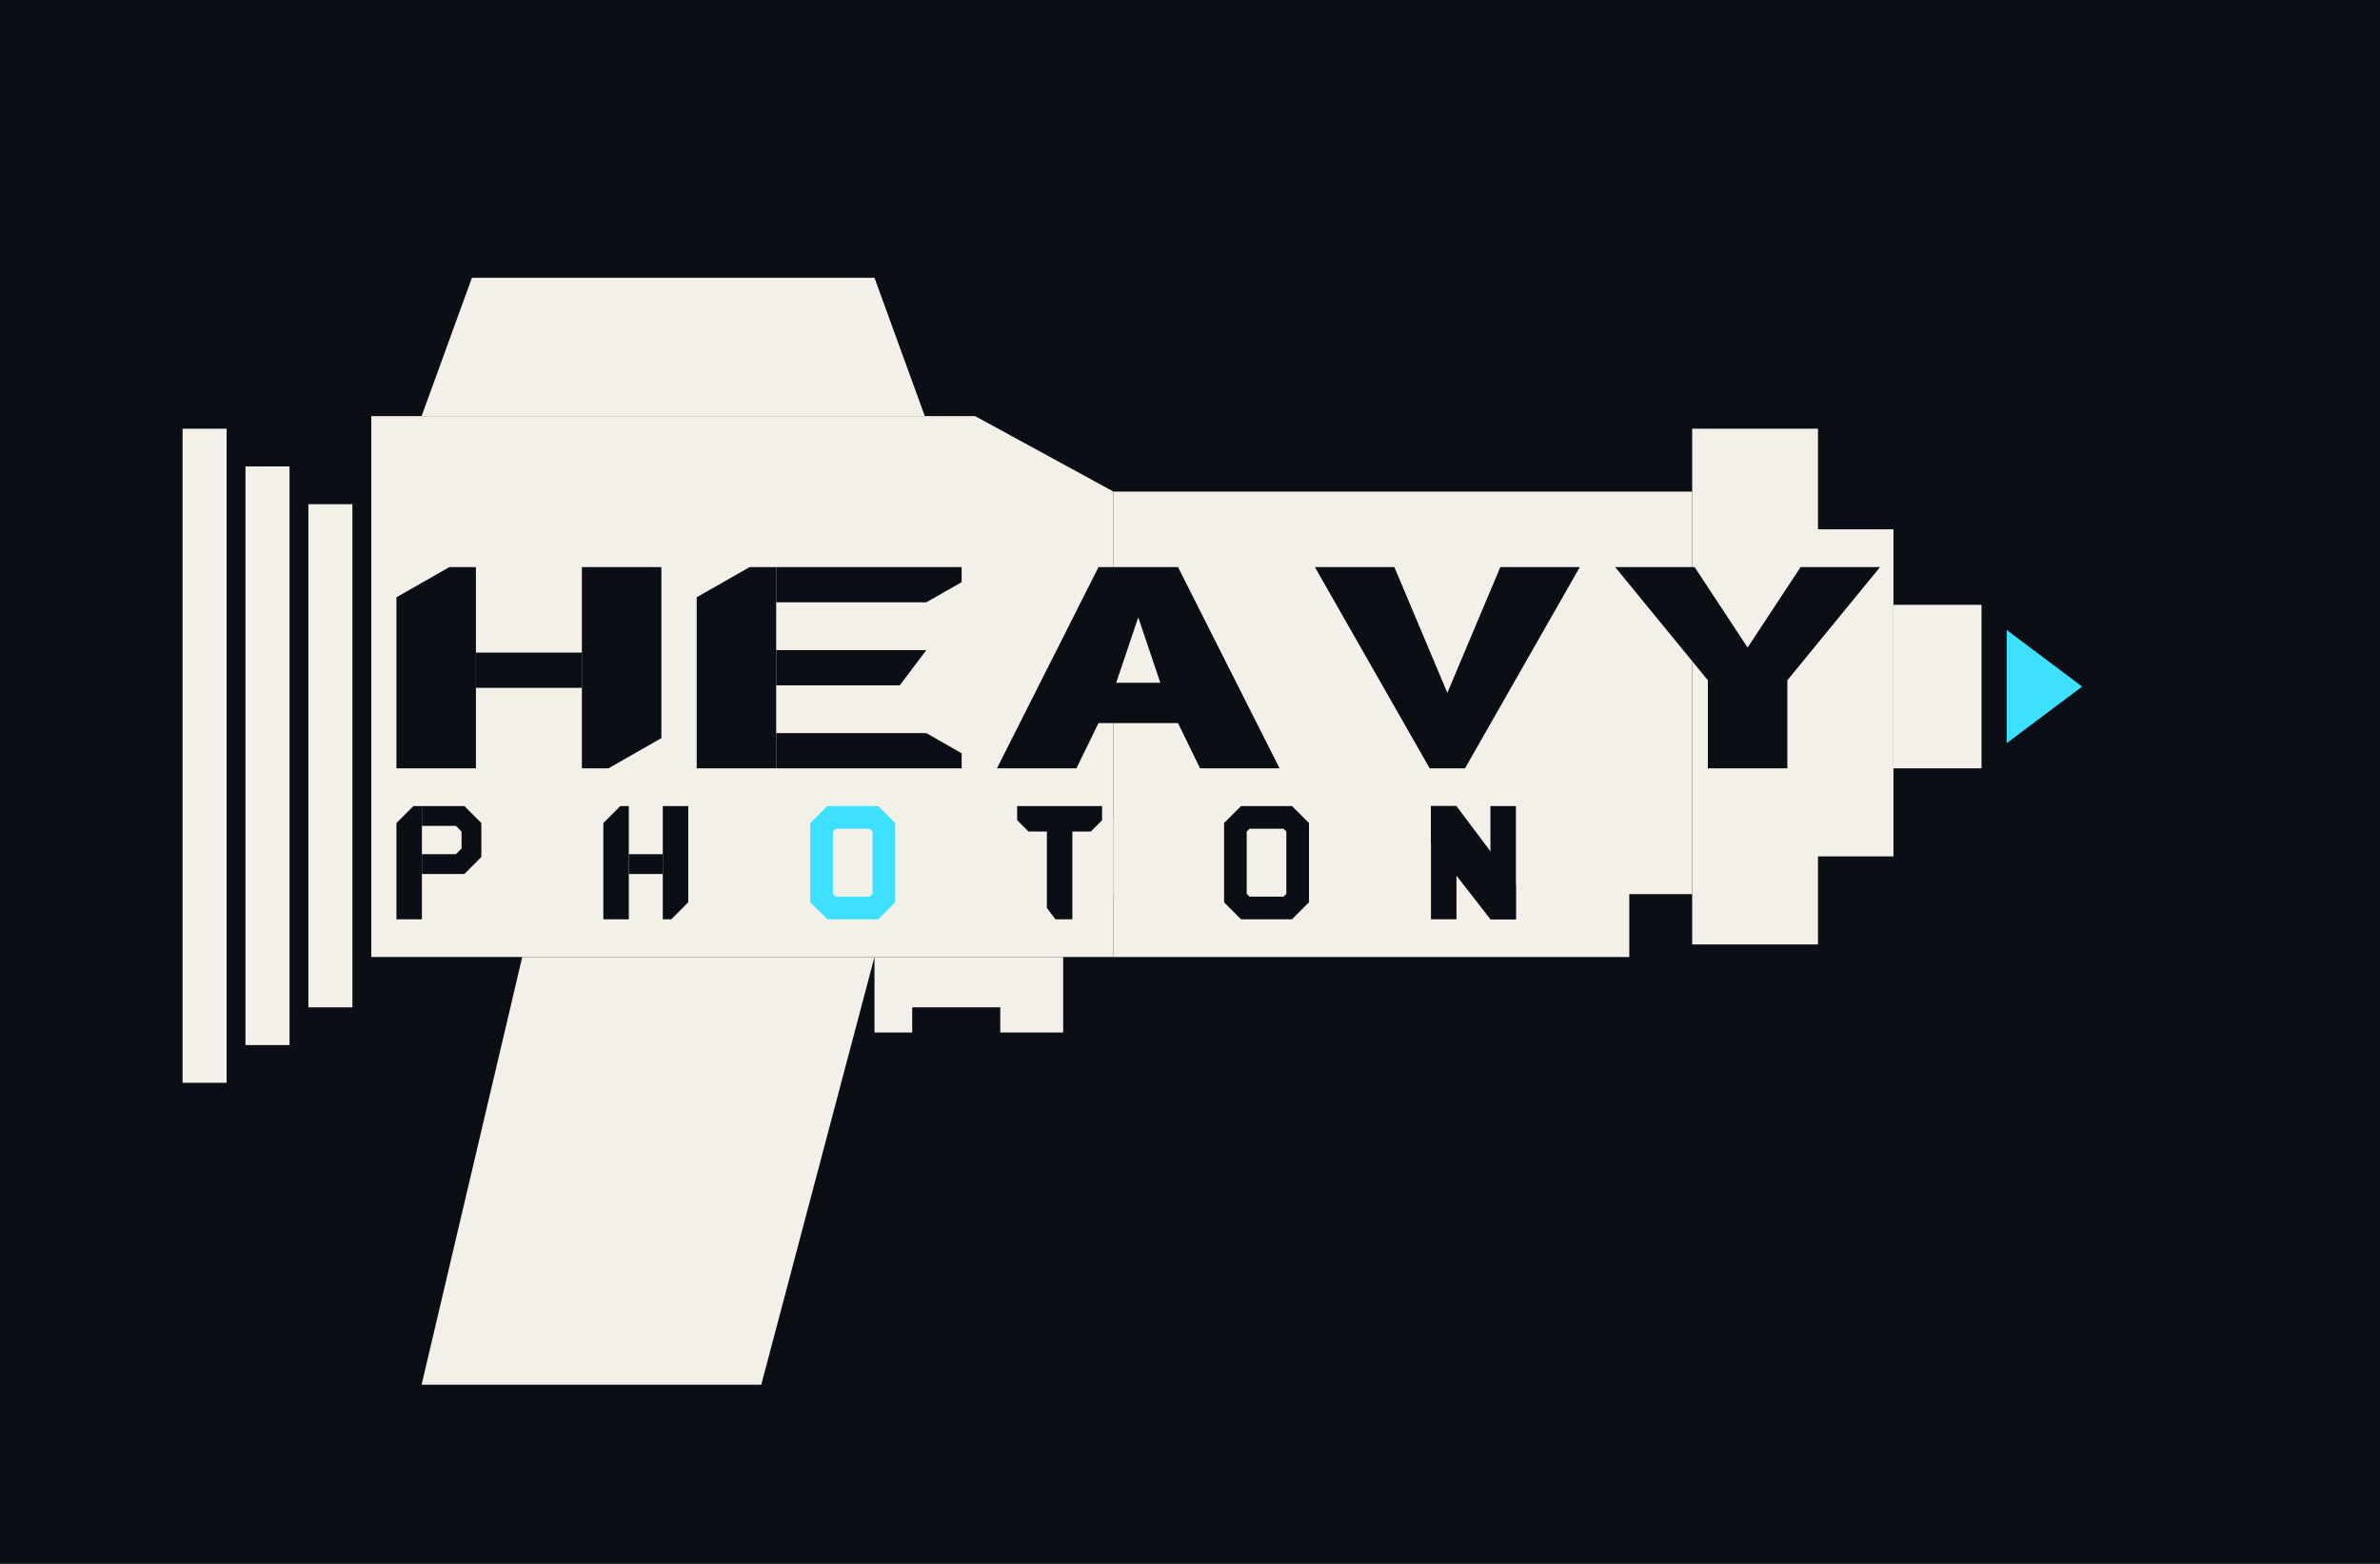
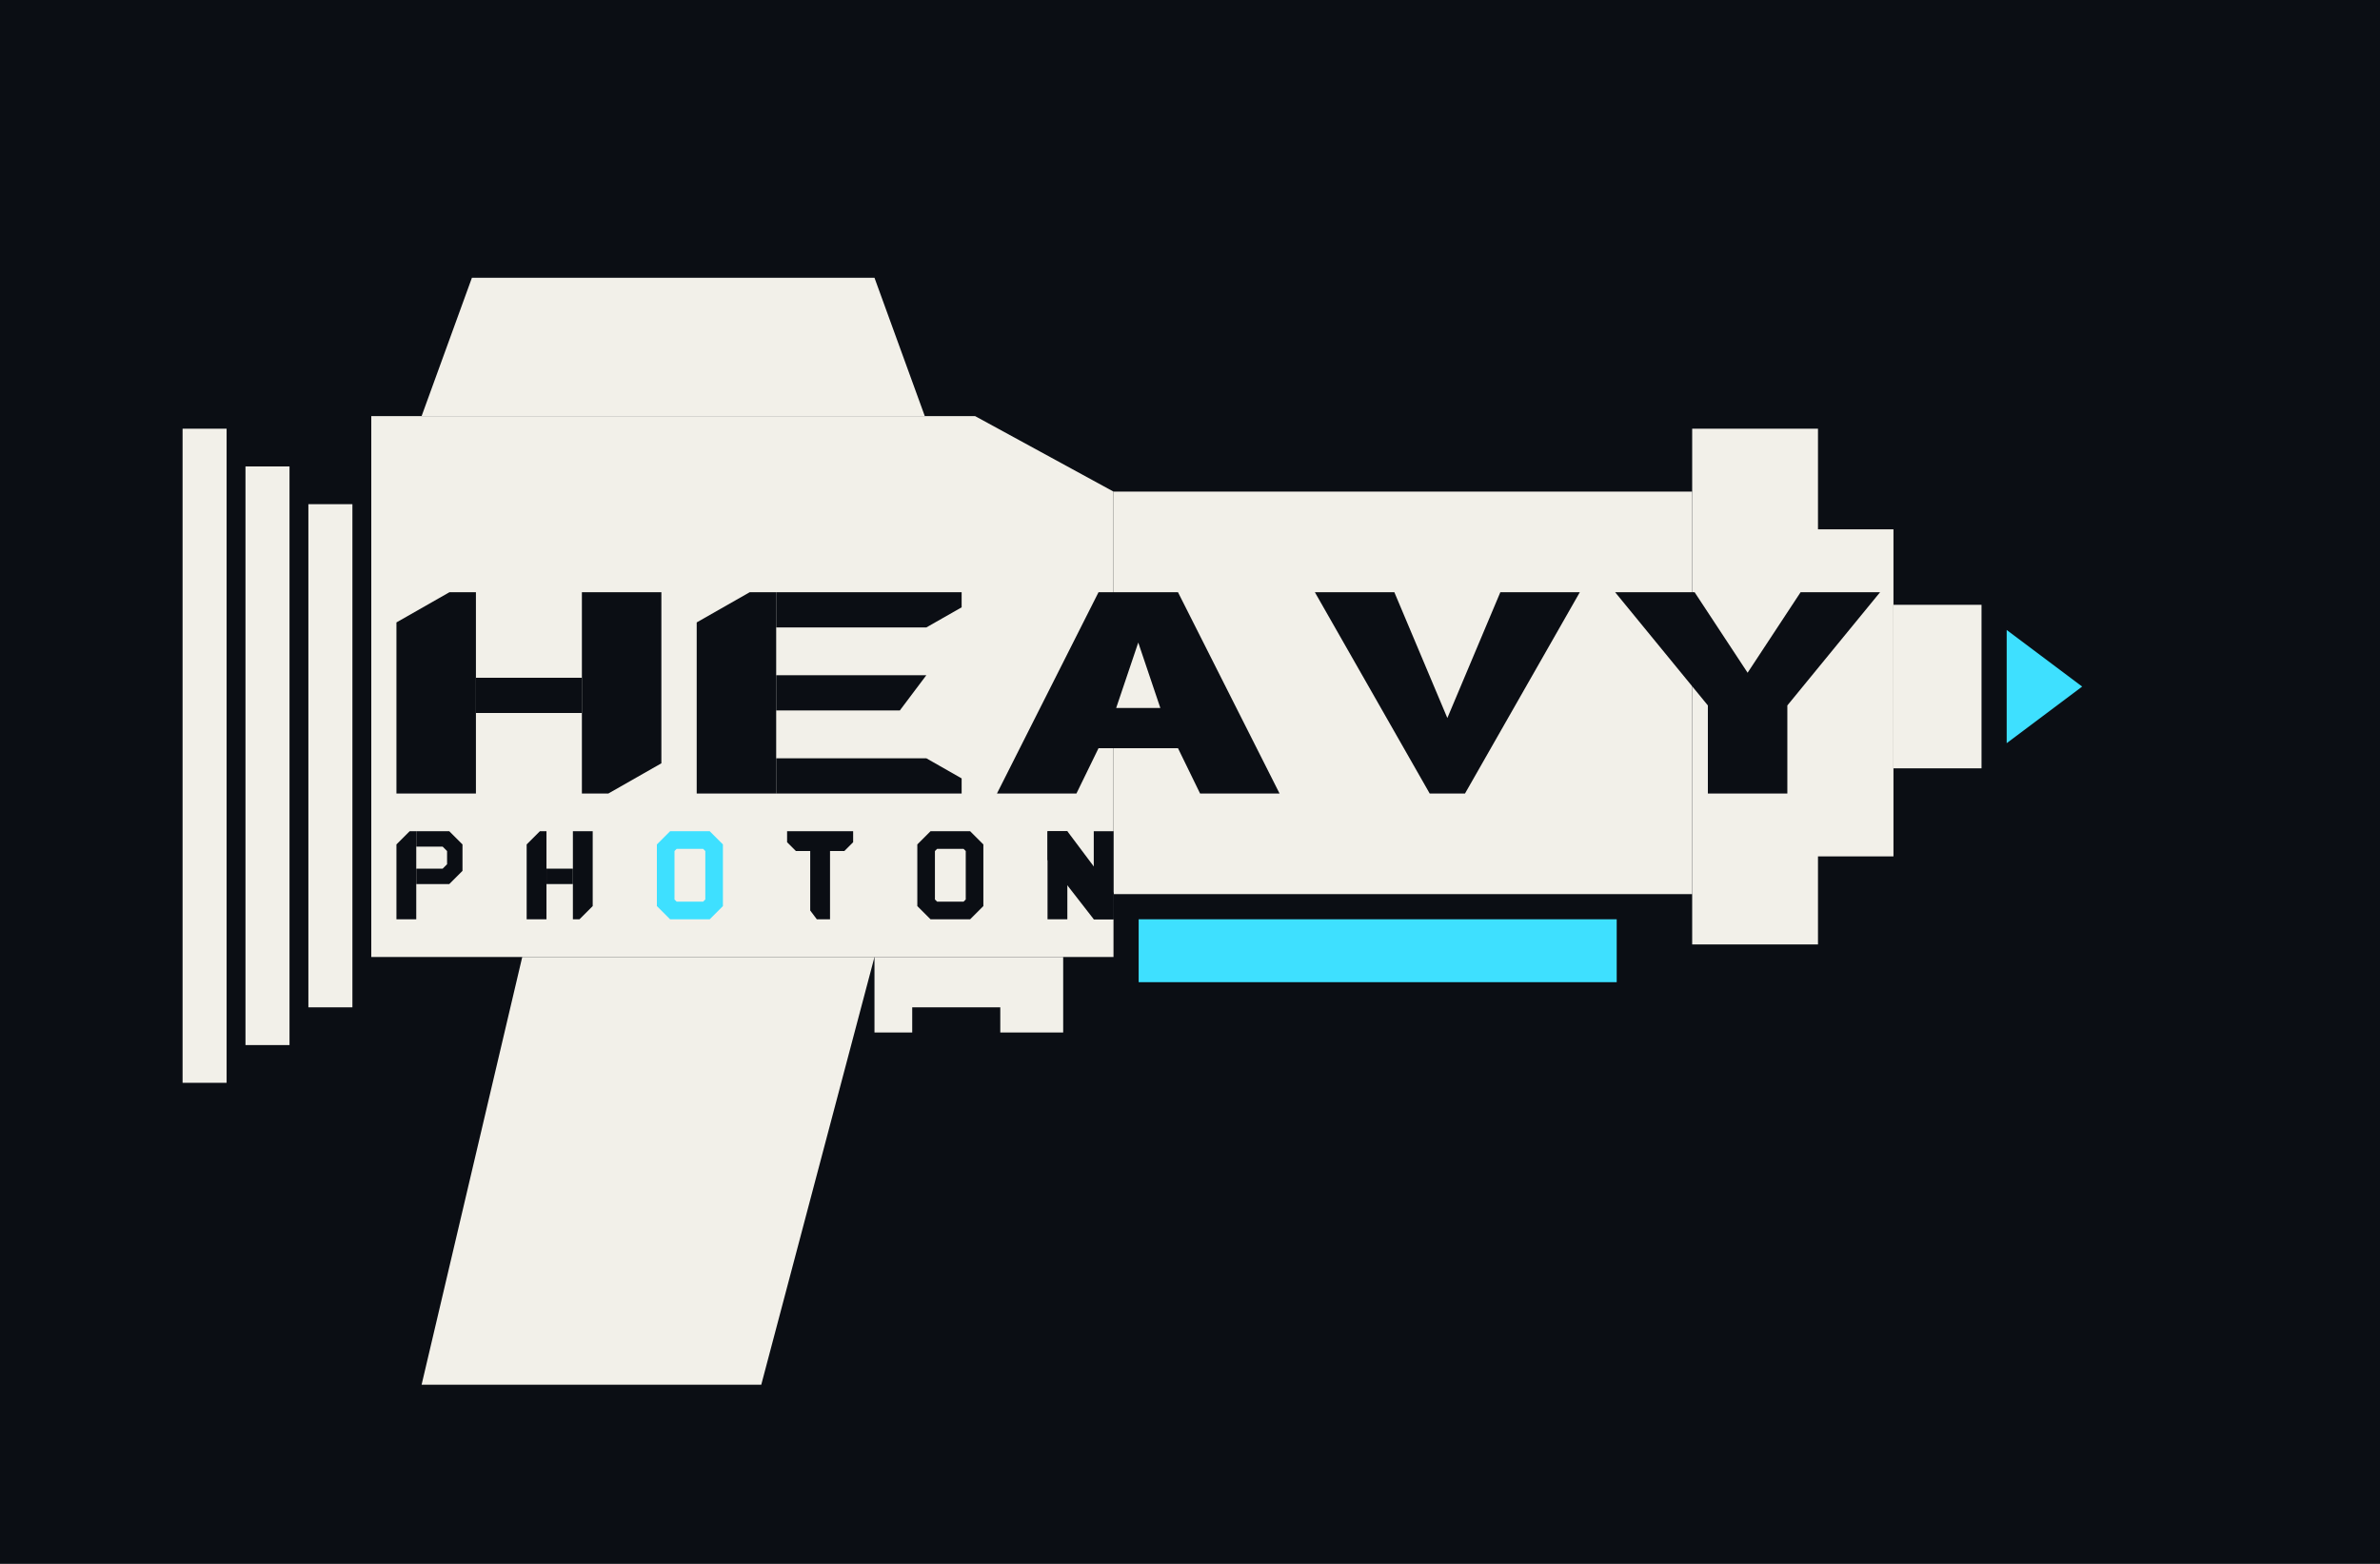
<svg xmlns="http://www.w3.org/2000/svg" viewBox="0 0 700 460" width="700" height="460">
  <rect width="700" height="460" fill="#0B0E14" />
  <g transform="translate(50 4) scale(1.85)">
    <g fill="#F2F0E9">
      <rect x="2" y="66" width="7" height="104" />
      <rect x="12" y="72" width="7" height="92" />
      <rect x="22" y="78" width="7" height="80" />
-       <path d="M150,128 L232,128 L232,150 L150,150 Z" />
      <path d="M32,64 L128,64 L150,76 L150,150 L32,150 Z" />
      <path d="M56,150 L112,150 L94,218 L40,218 Z" />
      <rect x="112" y="150" width="30" height="12" />
      <path d="M48,42 L112,42 L120,64 L40,64 Z" />
      <path d="M150,76 L242,76 L242,140 L150,140 Z" />
      <path d="M242,66 L262,66 L262,82 L274,82 L274,134 L262,134 L262,148 L242,148 Z" />
      <rect x="274" y="94" width="14" height="26" />
    </g>
-     <g fill="#3EE0FF" />
+     <g fill="#3EE0FF">
+       <rect x="154" y="144" width="76" height="10" />
+     </g>
    <rect x="118" y="158" width="14" height="8" fill="#0B0E14" />
-     <g fill="#0B0E14" transform="translate(36 88) scale(0.702 0.4)">
+     <g fill="#0B0E14" transform="translate(36 92) scale(0.702 0.4)">
      <g transform="translate(0.0 0)">
        <rect x="18" y="34" width="24" height="14" />
        <polygon points="0,12 12,0 18,0 18,80 0,80" />
        <polygon points="42,0 60,0 60,68 48,80 42,80" />
      </g>
      <g transform="translate(68.0 0)">
        <polygon points="0,12 12,0 18,0 18,80 0,80" />
        <polygon points="18,0 60,0 60,6 52,14 18,14" />
        <polygon points="18,33 52,33 46,47 18,47" />
        <polygon points="18,66 52,66 60,74 60,80 18,80" />
      </g>
      <g transform="translate(136.0 0)">
        <path fill-rule="evenodd" transform="translate(0 0)" d="M23,0 L41,0 L64,80 L46,80 L41,62 L23,62 L18,80 L0,80 Z M32,20 L37,46 L27,46 Z" />
      </g>
      <g transform="translate(208.0 0)">
        <polygon points="0,0 18,0 30,50 42,0 60,0 34,80 26,80" />
      </g>
      <g transform="translate(276.0 0)">
        <polygon points="0,0 18,0 30,32 42,0 60,0 39,45 39,80 21,80 21,45" />
      </g>
    </g>
-     <g fill="#0B0E14" transform="translate(36 126) scale(0.225)">
+     <g fill="#0B0E14" transform="translate(36 130) scale(0.175)">
      <g transform="translate(0.0 0)">
        <path fill-rule="evenodd" transform="translate(0 0)" d="M18,0 L48,0 L60,12 L60,36 L48,48 L18,48 L18,34 L42,34 L46,30 L46,18 L42,14 L18,14 Z" />
        <polygon points="0,12 12,0 18,0 18,80 0,80" />
      </g>
-       <g transform="translate(146.2 0)">
+       <g transform="translate(118.3 0)">
        <rect x="18" y="34" width="24" height="14" />
        <polygon points="0,12 12,0 18,0 18,80 0,80" />
        <polygon points="42,0 60,0 60,68 48,80 42,80" />
      </g>
-       <g transform="translate(292.4 0)" fill="#3EE0FF">
+       <g transform="translate(236.6 0)" fill="#3EE0FF">
        <path fill-rule="evenodd" transform="translate(0 0)" d="M12,0 L48,0 L60,12 L60,68 L48,80 L12,80 L0,68 L0,12 Z M18,16 L42,16 L44,18 L44,62 L42,64 L18,64 L16,62 L16,18 Z" />
      </g>
-       <g transform="translate(438.6 0)">
+       <g transform="translate(354.9 0)">
        <polygon points="0,0 60,0 60,10 52,18 8,18 0,10" />
        <polygon points="21,14 39,14 39,80 27,80 21,72" />
      </g>
-       <g transform="translate(584.8 0)">
+       <g transform="translate(473.2 0)">
        <path fill-rule="evenodd" transform="translate(0 0)" d="M12,0 L48,0 L60,12 L60,68 L48,80 L12,80 L0,68 L0,12 Z M18,16 L42,16 L44,18 L44,62 L42,64 L18,64 L16,62 L16,18 Z" />
      </g>
-       <g transform="translate(731.0 0)">
+       <g transform="translate(591.5 0)">
        <rect x="0" y="0" width="18" height="80" />
        <rect x="42" y="0" width="18" height="80" />
        <polygon points="0,0 18,0 60,56 60,80 42,80 0,26" />
      </g>
    </g>
    <path d="M292,98 L304,107 L292,116 Z" fill="#3EE0FF" />
  </g>
</svg>
